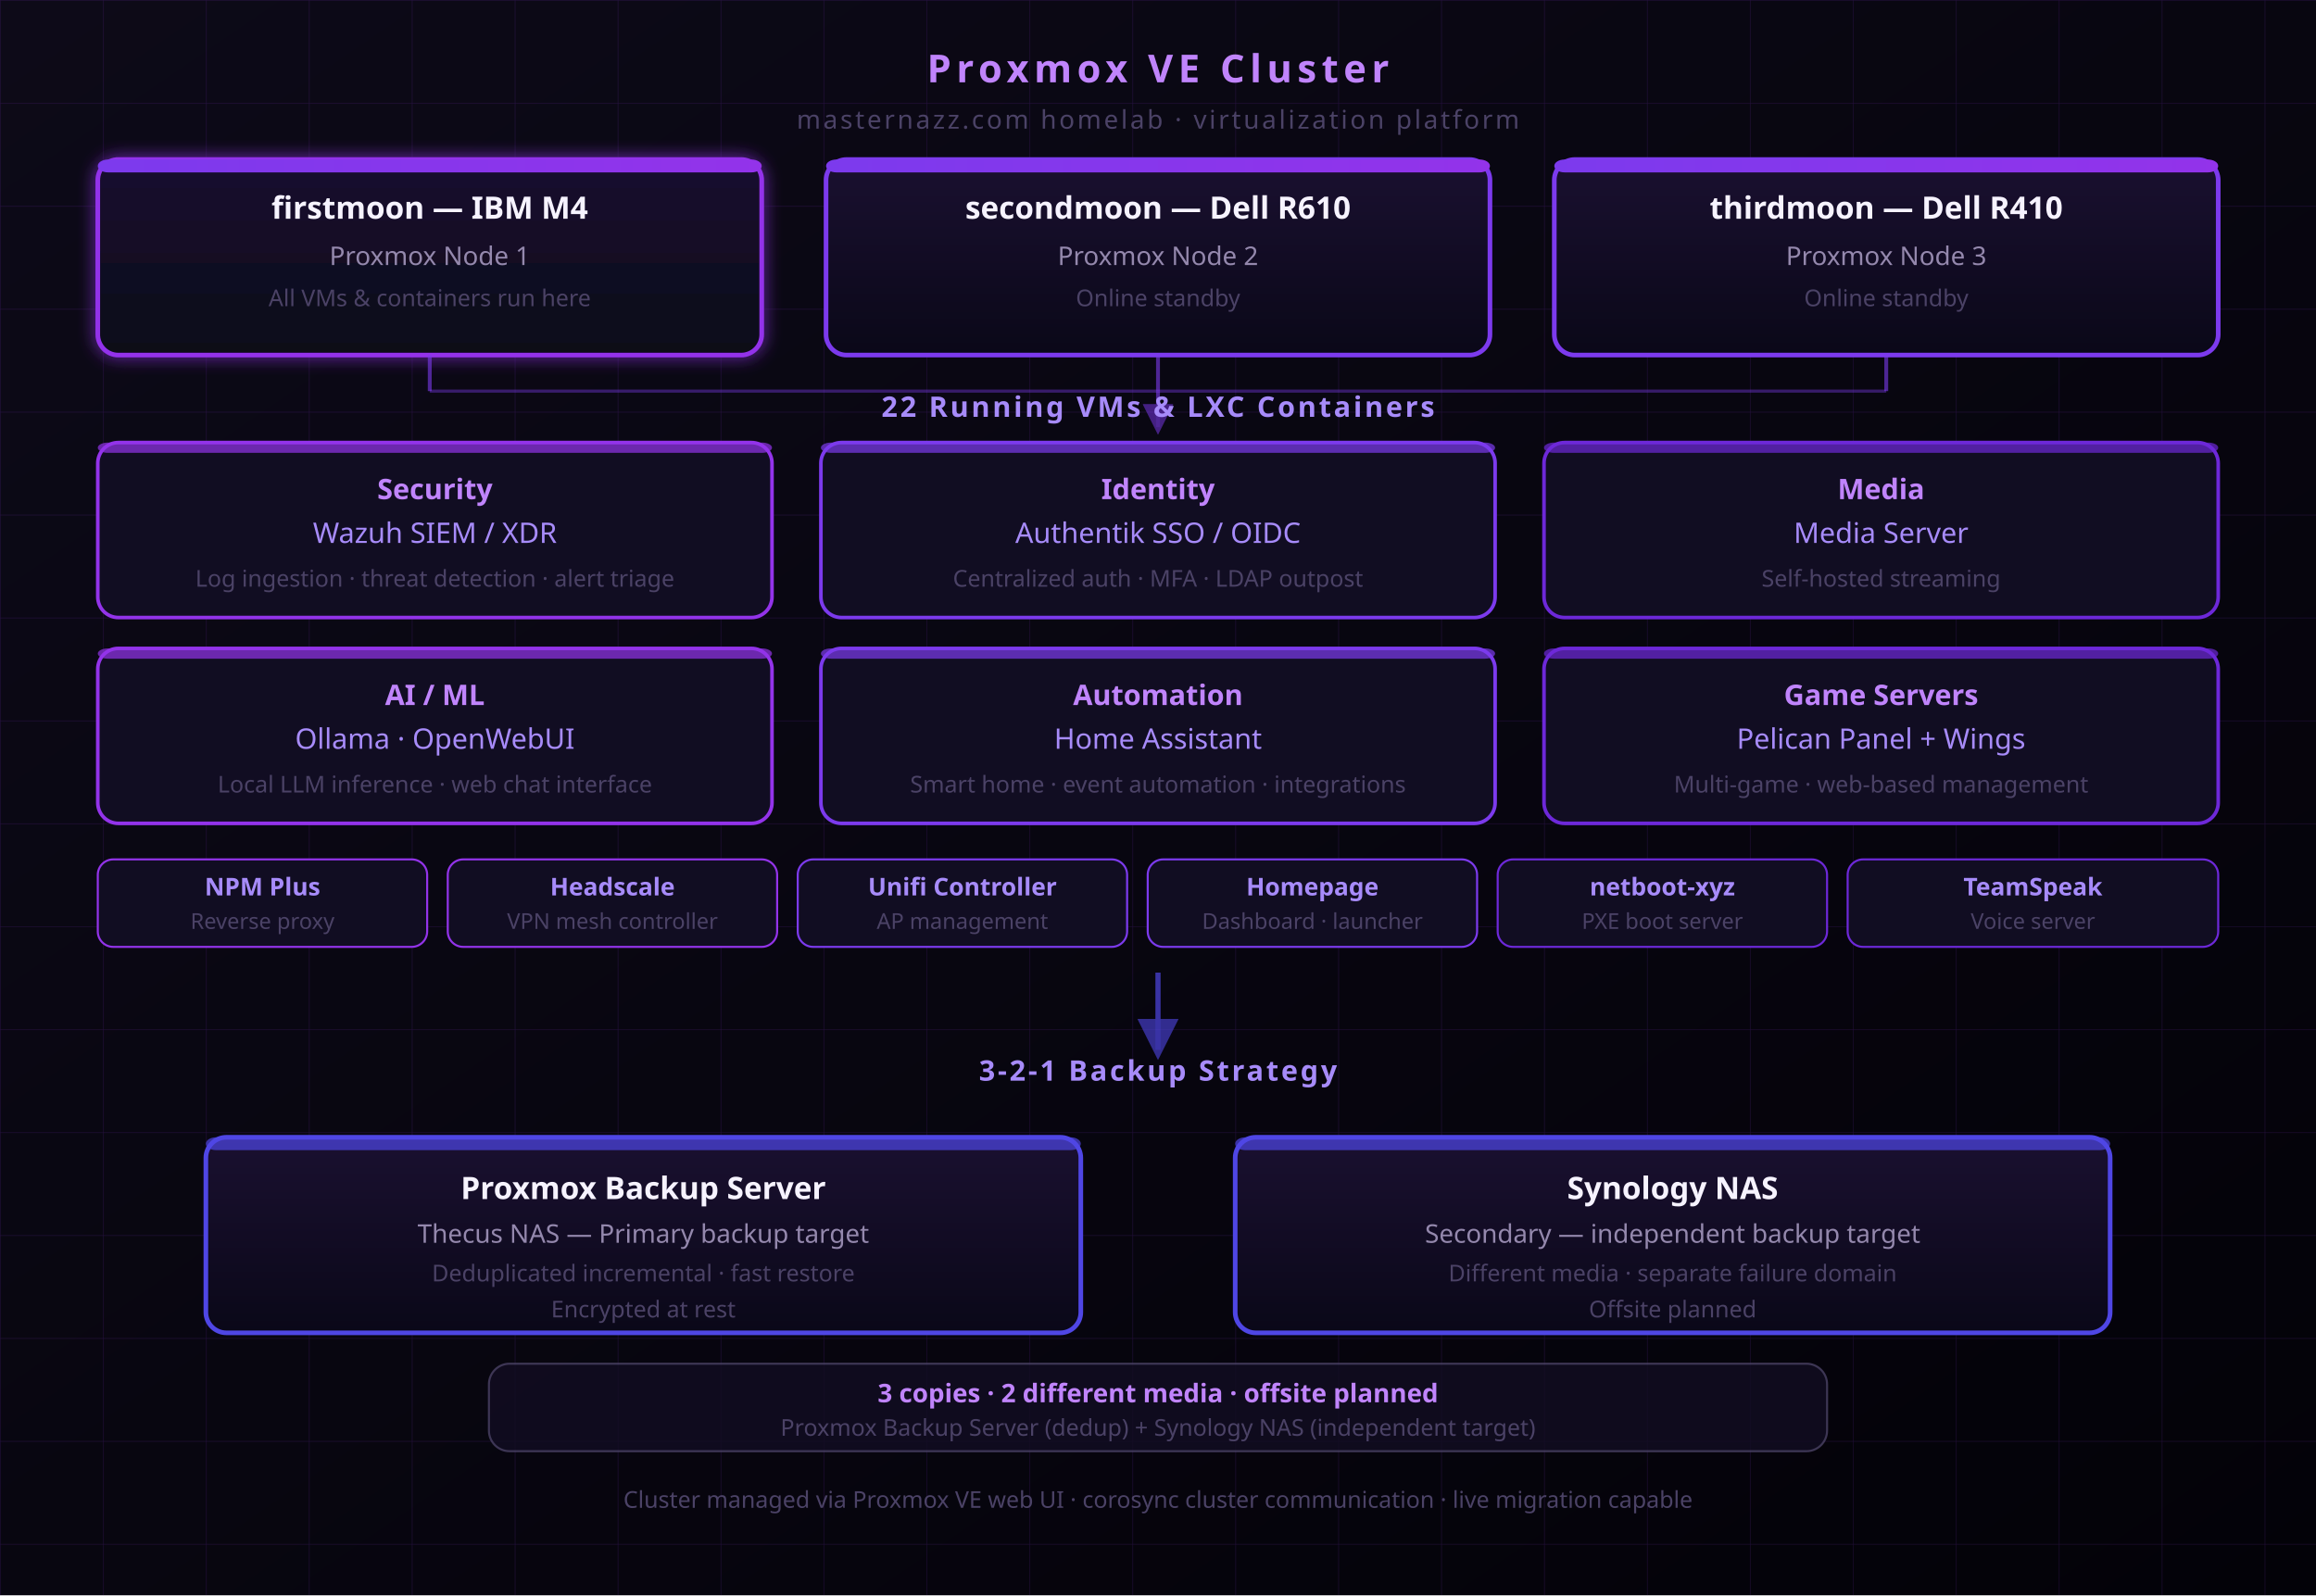
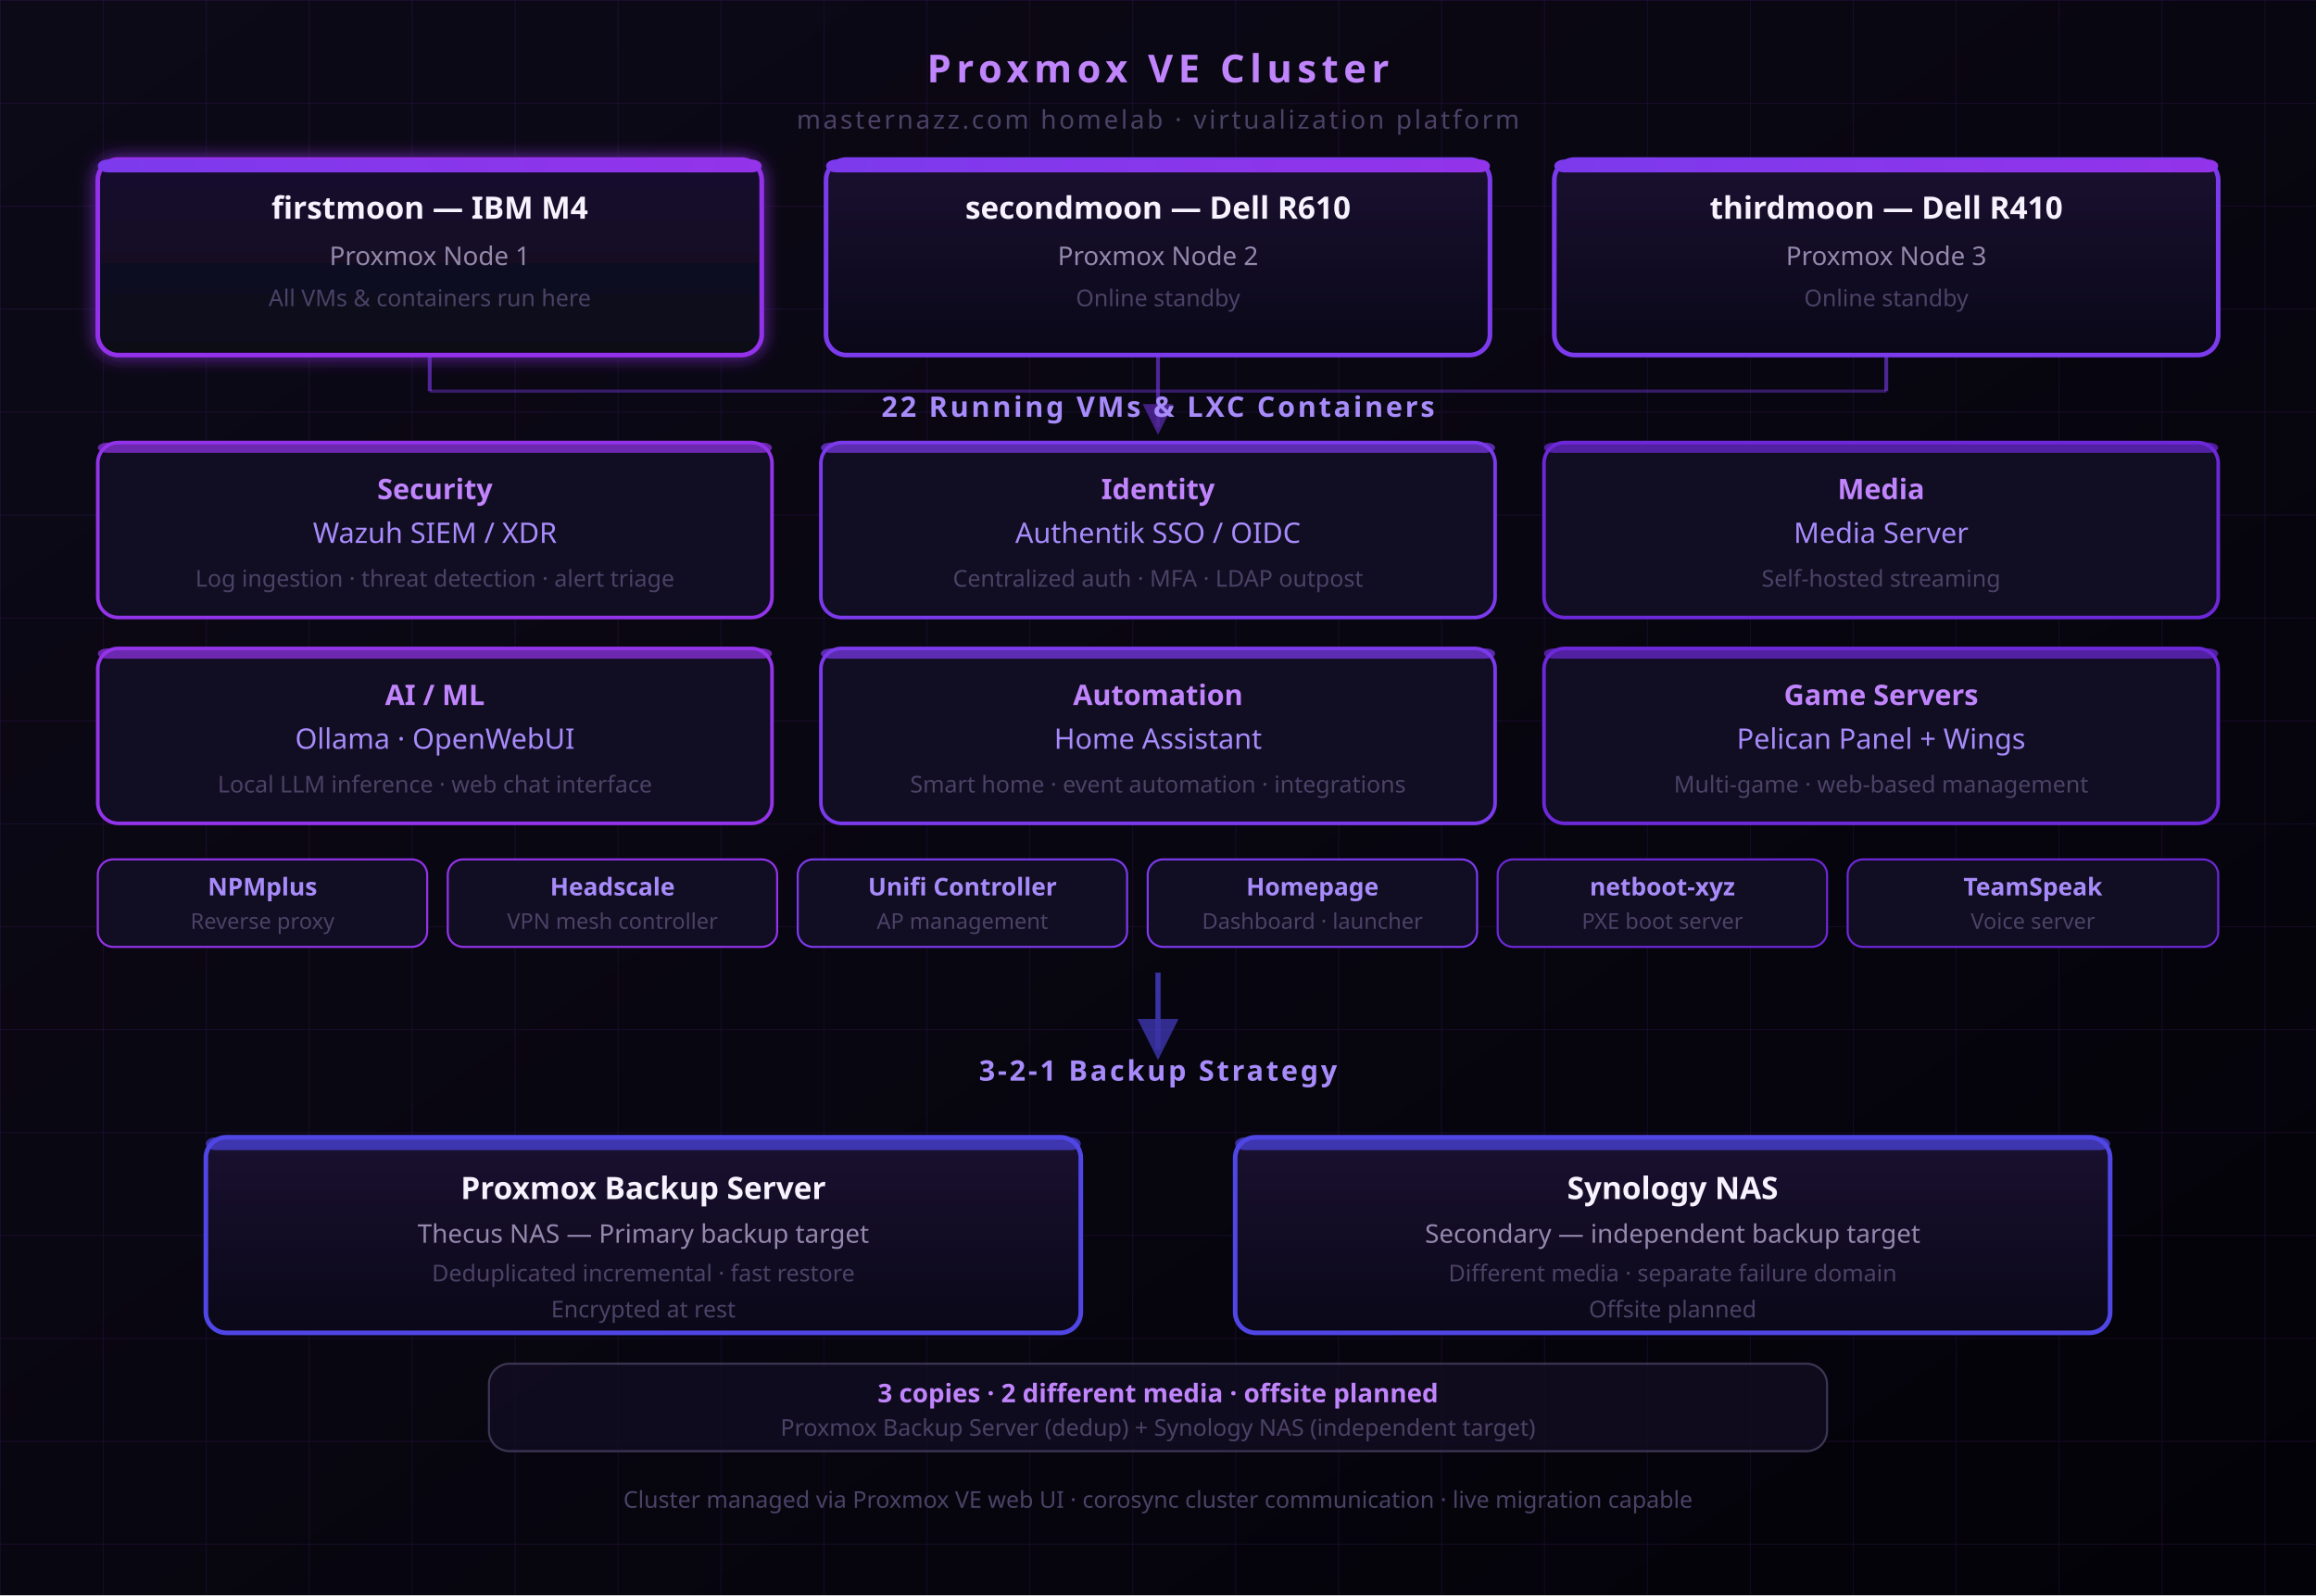
<svg xmlns="http://www.w3.org/2000/svg" width="900" height="620" viewBox="0 0 900 620" font-family="'Segoe UI', system-ui, sans-serif">
  <defs>
    <linearGradient id="bg" x1="0" y1="0" x2="1" y2="1" gradientUnits="objectBoundingBox">
      <stop offset="0%" stop-color="#0d0a18" />
      <stop offset="100%" stop-color="#030208" />
    </linearGradient>
    <linearGradient id="card" x1="0" y1="0" x2="0" y2="1" gradientUnits="objectBoundingBox">
      <stop offset="0%" stop-color="#1a1030" />
      <stop offset="100%" stop-color="#0a0818" />
    </linearGradient>
    <linearGradient id="purpleBar" x1="0" y1="0" x2="1" y2="0" gradientUnits="objectBoundingBox">
      <stop offset="0%" stop-color="#7c3aed" />
      <stop offset="100%" stop-color="#9333ea" />
    </linearGradient>
    <pattern id="grid" width="40" height="40" patternUnits="userSpaceOnUse">
      <path d="M 40 0 L 0 0 0 40" fill="none" stroke="#9333ea" stroke-width="0.4" opacity="0.2" />
    </pattern>
    <filter id="glow">
      <feGaussianBlur in="SourceGraphic" stdDeviation="3" result="b" />
      <feMerge>
        <feMergeNode in="b" />
        <feMergeNode in="SourceGraphic" />
      </feMerge>
    </filter>
    <marker id="arr" markerWidth="8" markerHeight="8" refX="6" refY="4" orient="auto">
      <path d="M0,0 L0,8 L8,4 z" fill="#7c3aed" opacity="0.85" />
    </marker>
    <marker id="arrIndigo" markerWidth="8" markerHeight="8" refX="6" refY="4" orient="auto">
      <path d="M0,0 L0,8 L8,4 z" fill="#4f46e5" opacity="0.85" />
    </marker>
  </defs>
  <rect width="900" height="620" fill="url(#bg)" />
  <rect width="900" height="620" fill="url(#grid)" />
  <text x="450" y="32" text-anchor="middle" fill="#c084fc" font-size="15" font-weight="700" letter-spacing="2">Proxmox VE Cluster</text>
  <text x="450" y="50" text-anchor="middle" fill="#4b4266" font-size="10" letter-spacing="1">masternazz.com homelab · virtualization platform</text>
  <rect x="38" y="62" width="258" height="76" rx="8" fill="url(#card)" stroke="#9333ea" stroke-width="1.8" filter="url(#glow)" />
  <rect x="38" y="62" width="258" height="5" rx="4" fill="url(#purpleBar)" />
  <text x="167" y="85" text-anchor="middle" fill="#f6f3ff" font-size="12" font-weight="700">firstmoon — IBM M4</text>
  <text x="167" y="103" text-anchor="middle" fill="#9488ad" font-size="10">Proxmox Node 1</text>
  <text x="167" y="119" text-anchor="middle" fill="#4b4266" font-size="9">All VMs &amp; containers run here</text>
  <rect x="321" y="62" width="258" height="76" rx="8" fill="url(#card)" stroke="#7c3aed" stroke-width="1.8" />
  <rect x="321" y="62" width="258" height="5" rx="4" fill="url(#purpleBar)" />
  <text x="450" y="85" text-anchor="middle" fill="#f6f3ff" font-size="12" font-weight="700">secondmoon — Dell R610</text>
  <text x="450" y="103" text-anchor="middle" fill="#9488ad" font-size="10">Proxmox Node 2</text>
  <text x="450" y="119" text-anchor="middle" fill="#4b4266" font-size="9">Online standby</text>
  <rect x="604" y="62" width="258" height="76" rx="8" fill="url(#card)" stroke="#7c3aed" stroke-width="1.8" />
  <rect x="604" y="62" width="258" height="5" rx="4" fill="url(#purpleBar)" />
  <text x="733" y="85" text-anchor="middle" fill="#f6f3ff" font-size="12" font-weight="700">thirdmoon — Dell R410</text>
  <text x="733" y="103" text-anchor="middle" fill="#9488ad" font-size="10">Proxmox Node 3</text>
  <text x="733" y="119" text-anchor="middle" fill="#4b4266" font-size="9">Online standby</text>
  <line x1="167" y1="138" x2="167" y2="152" stroke="#7c3aed" stroke-width="1.5" opacity="0.6" />
  <line x1="450" y1="138" x2="450" y2="152" stroke="#7c3aed" stroke-width="1.5" opacity="0.6" />
  <line x1="733" y1="138" x2="733" y2="152" stroke="#7c3aed" stroke-width="1.5" opacity="0.6" />
  <line x1="167" y1="152" x2="733" y2="152" stroke="#7c3aed" stroke-width="1.2" opacity="0.4" />
  <line x1="450" y1="152" x2="450" y2="166" stroke="#7c3aed" stroke-width="1.5" opacity="0.6" marker-end="url(#arr)" />
  <text x="450" y="162" text-anchor="middle" fill="#a78bfa" font-size="11" font-weight="700" letter-spacing="1">22 Running VMs &amp; LXC Containers</text>
  <rect x="38" y="172" width="262" height="68" rx="8" fill="#110d22" stroke="#9333ea" stroke-width="1.4" />
  <rect x="38" y="172" width="262" height="4" rx="4" fill="#9333ea" opacity="0.7" />
  <text x="169" y="194" text-anchor="middle" fill="#c084fc" font-size="11" font-weight="700">Security</text>
  <text x="169" y="211" text-anchor="middle" fill="#a78bfa" font-size="11">Wazuh SIEM / XDR</text>
  <text x="169" y="228" text-anchor="middle" fill="#4b4266" font-size="9">Log ingestion · threat detection · alert triage</text>
  <rect x="319" y="172" width="262" height="68" rx="8" fill="#110d22" stroke="#7c3aed" stroke-width="1.4" />
  <rect x="319" y="172" width="262" height="4" rx="4" fill="#7c3aed" opacity="0.7" />
  <text x="450" y="194" text-anchor="middle" fill="#c084fc" font-size="11" font-weight="700">Identity</text>
  <text x="450" y="211" text-anchor="middle" fill="#a78bfa" font-size="11">Authentik SSO / OIDC</text>
  <text x="450" y="228" text-anchor="middle" fill="#4b4266" font-size="9">Centralized auth · MFA · LDAP outpost</text>
  <rect x="600" y="172" width="262" height="68" rx="8" fill="#110d22" stroke="#6d28d9" stroke-width="1.4" />
  <rect x="600" y="172" width="262" height="4" rx="4" fill="#6d28d9" opacity="0.7" />
  <text x="731" y="194" text-anchor="middle" fill="#c084fc" font-size="11" font-weight="700">Media</text>
  <text x="731" y="211" text-anchor="middle" fill="#a78bfa" font-size="11">Media Server</text>
  <text x="731" y="228" text-anchor="middle" fill="#4b4266" font-size="9">Self-hosted streaming</text>
  <rect x="38" y="252" width="262" height="68" rx="8" fill="#110d22" stroke="#9333ea" stroke-width="1.4" />
  <rect x="38" y="252" width="262" height="4" rx="4" fill="#9333ea" opacity="0.7" />
  <text x="169" y="274" text-anchor="middle" fill="#c084fc" font-size="11" font-weight="700">AI / ML</text>
  <text x="169" y="291" text-anchor="middle" fill="#a78bfa" font-size="11">Ollama · OpenWebUI</text>
  <text x="169" y="308" text-anchor="middle" fill="#4b4266" font-size="9">Local LLM inference · web chat interface</text>
  <rect x="319" y="252" width="262" height="68" rx="8" fill="#110d22" stroke="#7c3aed" stroke-width="1.4" />
  <rect x="319" y="252" width="262" height="4" rx="4" fill="#7c3aed" opacity="0.7" />
  <text x="450" y="274" text-anchor="middle" fill="#c084fc" font-size="11" font-weight="700">Automation</text>
  <text x="450" y="291" text-anchor="middle" fill="#a78bfa" font-size="11">Home Assistant</text>
  <text x="450" y="308" text-anchor="middle" fill="#4b4266" font-size="9">Smart home · event automation · integrations</text>
  <rect x="600" y="252" width="262" height="68" rx="8" fill="#110d22" stroke="#6d28d9" stroke-width="1.4" />
  <rect x="600" y="252" width="262" height="4" rx="4" fill="#6d28d9" opacity="0.7" />
  <text x="731" y="274" text-anchor="middle" fill="#c084fc" font-size="11" font-weight="700">Game Servers</text>
  <text x="731" y="291" text-anchor="middle" fill="#a78bfa" font-size="11">Pelican Panel + Wings</text>
  <text x="731" y="308" text-anchor="middle" fill="#4b4266" font-size="9">Multi-game · web-based management</text>
  <rect x="38" y="334" width="128" height="34" rx="6" fill="#110d22" stroke="#9333ea" stroke-width="0.8" />
-   <text x="102" y="348" text-anchor="middle" fill="#a78bfa" font-size="9.5" font-weight="600">NPM Plus</text>
+   <text x="102" y="348" text-anchor="middle" fill="#a78bfa" font-size="9.5" font-weight="600">NPMplus</text>
  <text x="102" y="361" text-anchor="middle" fill="#4b4266" font-size="8.5">Reverse proxy</text>
  <rect x="174" y="334" width="128" height="34" rx="6" fill="#110d22" stroke="#9333ea" stroke-width="0.8" />
  <text x="238" y="348" text-anchor="middle" fill="#a78bfa" font-size="9.5" font-weight="600">Headscale</text>
  <text x="238" y="361" text-anchor="middle" fill="#4b4266" font-size="8.5">VPN mesh controller</text>
  <rect x="310" y="334" width="128" height="34" rx="6" fill="#110d22" stroke="#7c3aed" stroke-width="0.8" />
  <text x="374" y="348" text-anchor="middle" fill="#a78bfa" font-size="9.5" font-weight="600">Unifi Controller</text>
  <text x="374" y="361" text-anchor="middle" fill="#4b4266" font-size="8.5">AP management</text>
  <rect x="446" y="334" width="128" height="34" rx="6" fill="#110d22" stroke="#7c3aed" stroke-width="0.8" />
  <text x="510" y="348" text-anchor="middle" fill="#a78bfa" font-size="9.5" font-weight="600">Homepage</text>
  <text x="510" y="361" text-anchor="middle" fill="#4b4266" font-size="8.5">Dashboard · launcher</text>
  <rect x="582" y="334" width="128" height="34" rx="6" fill="#110d22" stroke="#6d28d9" stroke-width="0.8" />
  <text x="646" y="348" text-anchor="middle" fill="#a78bfa" font-size="9.5" font-weight="600">netboot-xyz</text>
  <text x="646" y="361" text-anchor="middle" fill="#4b4266" font-size="8.5">PXE boot server</text>
  <rect x="718" y="334" width="144" height="34" rx="6" fill="#110d22" stroke="#6d28d9" stroke-width="0.8" />
  <text x="790" y="348" text-anchor="middle" fill="#a78bfa" font-size="9.5" font-weight="600">TeamSpeak</text>
  <text x="790" y="361" text-anchor="middle" fill="#4b4266" font-size="8.5">Voice server</text>
  <line x1="450" y1="378" x2="450" y2="408" stroke="#4f46e5" stroke-width="2" opacity="0.7" marker-end="url(#arrIndigo)" />
  <text x="450" y="420" text-anchor="middle" fill="#a78bfa" font-size="11" font-weight="700" letter-spacing="1">3-2-1 Backup Strategy</text>
  <rect x="80" y="442" width="340" height="76" rx="8" fill="url(#card)" stroke="#4f46e5" stroke-width="1.8" />
  <rect x="80" y="442" width="340" height="5" rx="4" fill="#4f46e5" opacity="0.7" />
  <text x="250" y="466" text-anchor="middle" fill="#f6f3ff" font-size="12" font-weight="700">Proxmox Backup Server</text>
  <text x="250" y="483" text-anchor="middle" fill="#9488ad" font-size="10">Thecus NAS — Primary backup target</text>
  <text x="250" y="498" text-anchor="middle" fill="#4b4266" font-size="9">Deduplicated incremental · fast restore</text>
  <text x="250" y="512" text-anchor="middle" fill="#4b4266" font-size="9">Encrypted at rest</text>
  <rect x="480" y="442" width="340" height="76" rx="8" fill="url(#card)" stroke="#4f46e5" stroke-width="1.8" />
  <rect x="480" y="442" width="340" height="5" rx="4" fill="#4f46e5" opacity="0.7" />
  <text x="650" y="466" text-anchor="middle" fill="#f6f3ff" font-size="12" font-weight="700">Synology NAS</text>
  <text x="650" y="483" text-anchor="middle" fill="#9488ad" font-size="10">Secondary — independent backup target</text>
  <text x="650" y="498" text-anchor="middle" fill="#4b4266" font-size="9">Different media · separate failure domain</text>
  <text x="650" y="512" text-anchor="middle" fill="#4b4266" font-size="9">Offsite planned</text>
  <rect x="190" y="530" width="520" height="34" rx="8" fill="#110d22" stroke="#4b4266" stroke-width="0.8" opacity="0.8" />
  <text x="450" y="545" text-anchor="middle" fill="#c084fc" font-size="10" font-weight="700">3 copies · 2 different media · offsite planned</text>
  <text x="450" y="558" text-anchor="middle" fill="#4b4266" font-size="9">Proxmox Backup Server (dedup) + Synology NAS (independent target)</text>
  <text x="450" y="586" text-anchor="middle" fill="#4b4266" font-size="9">Cluster managed via Proxmox VE web UI · corosync cluster communication · live migration capable</text>
</svg>
